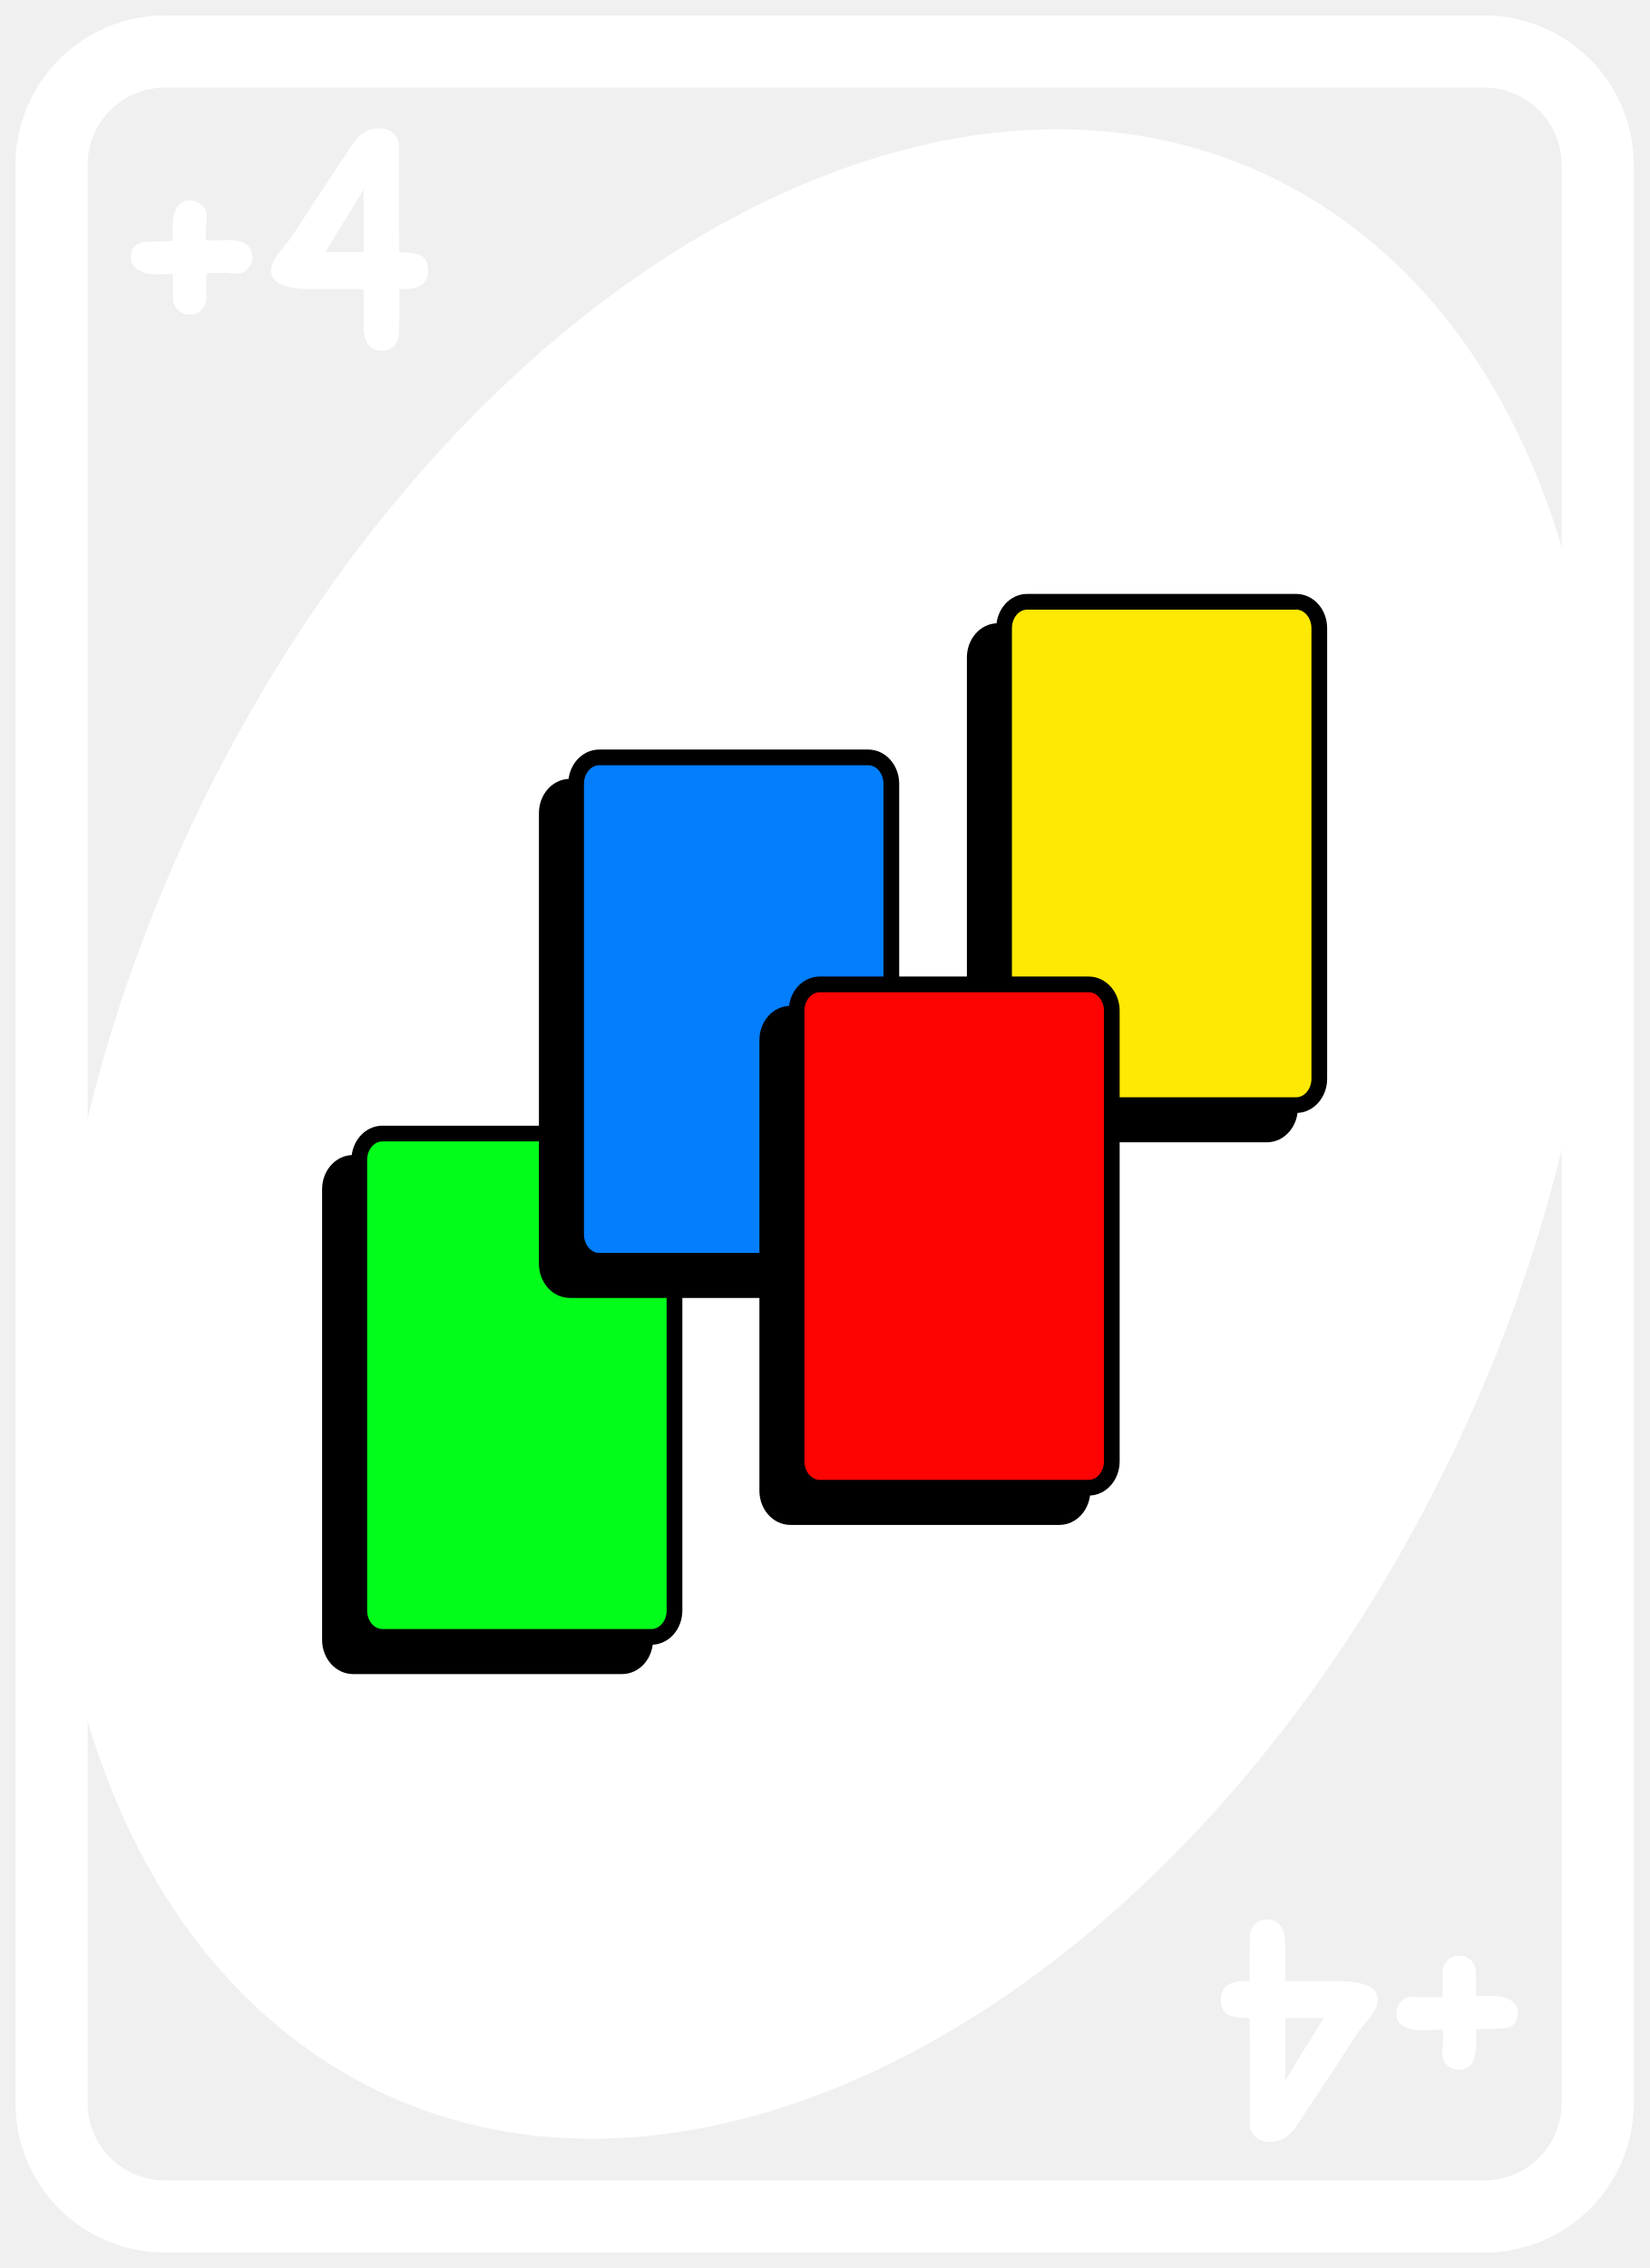
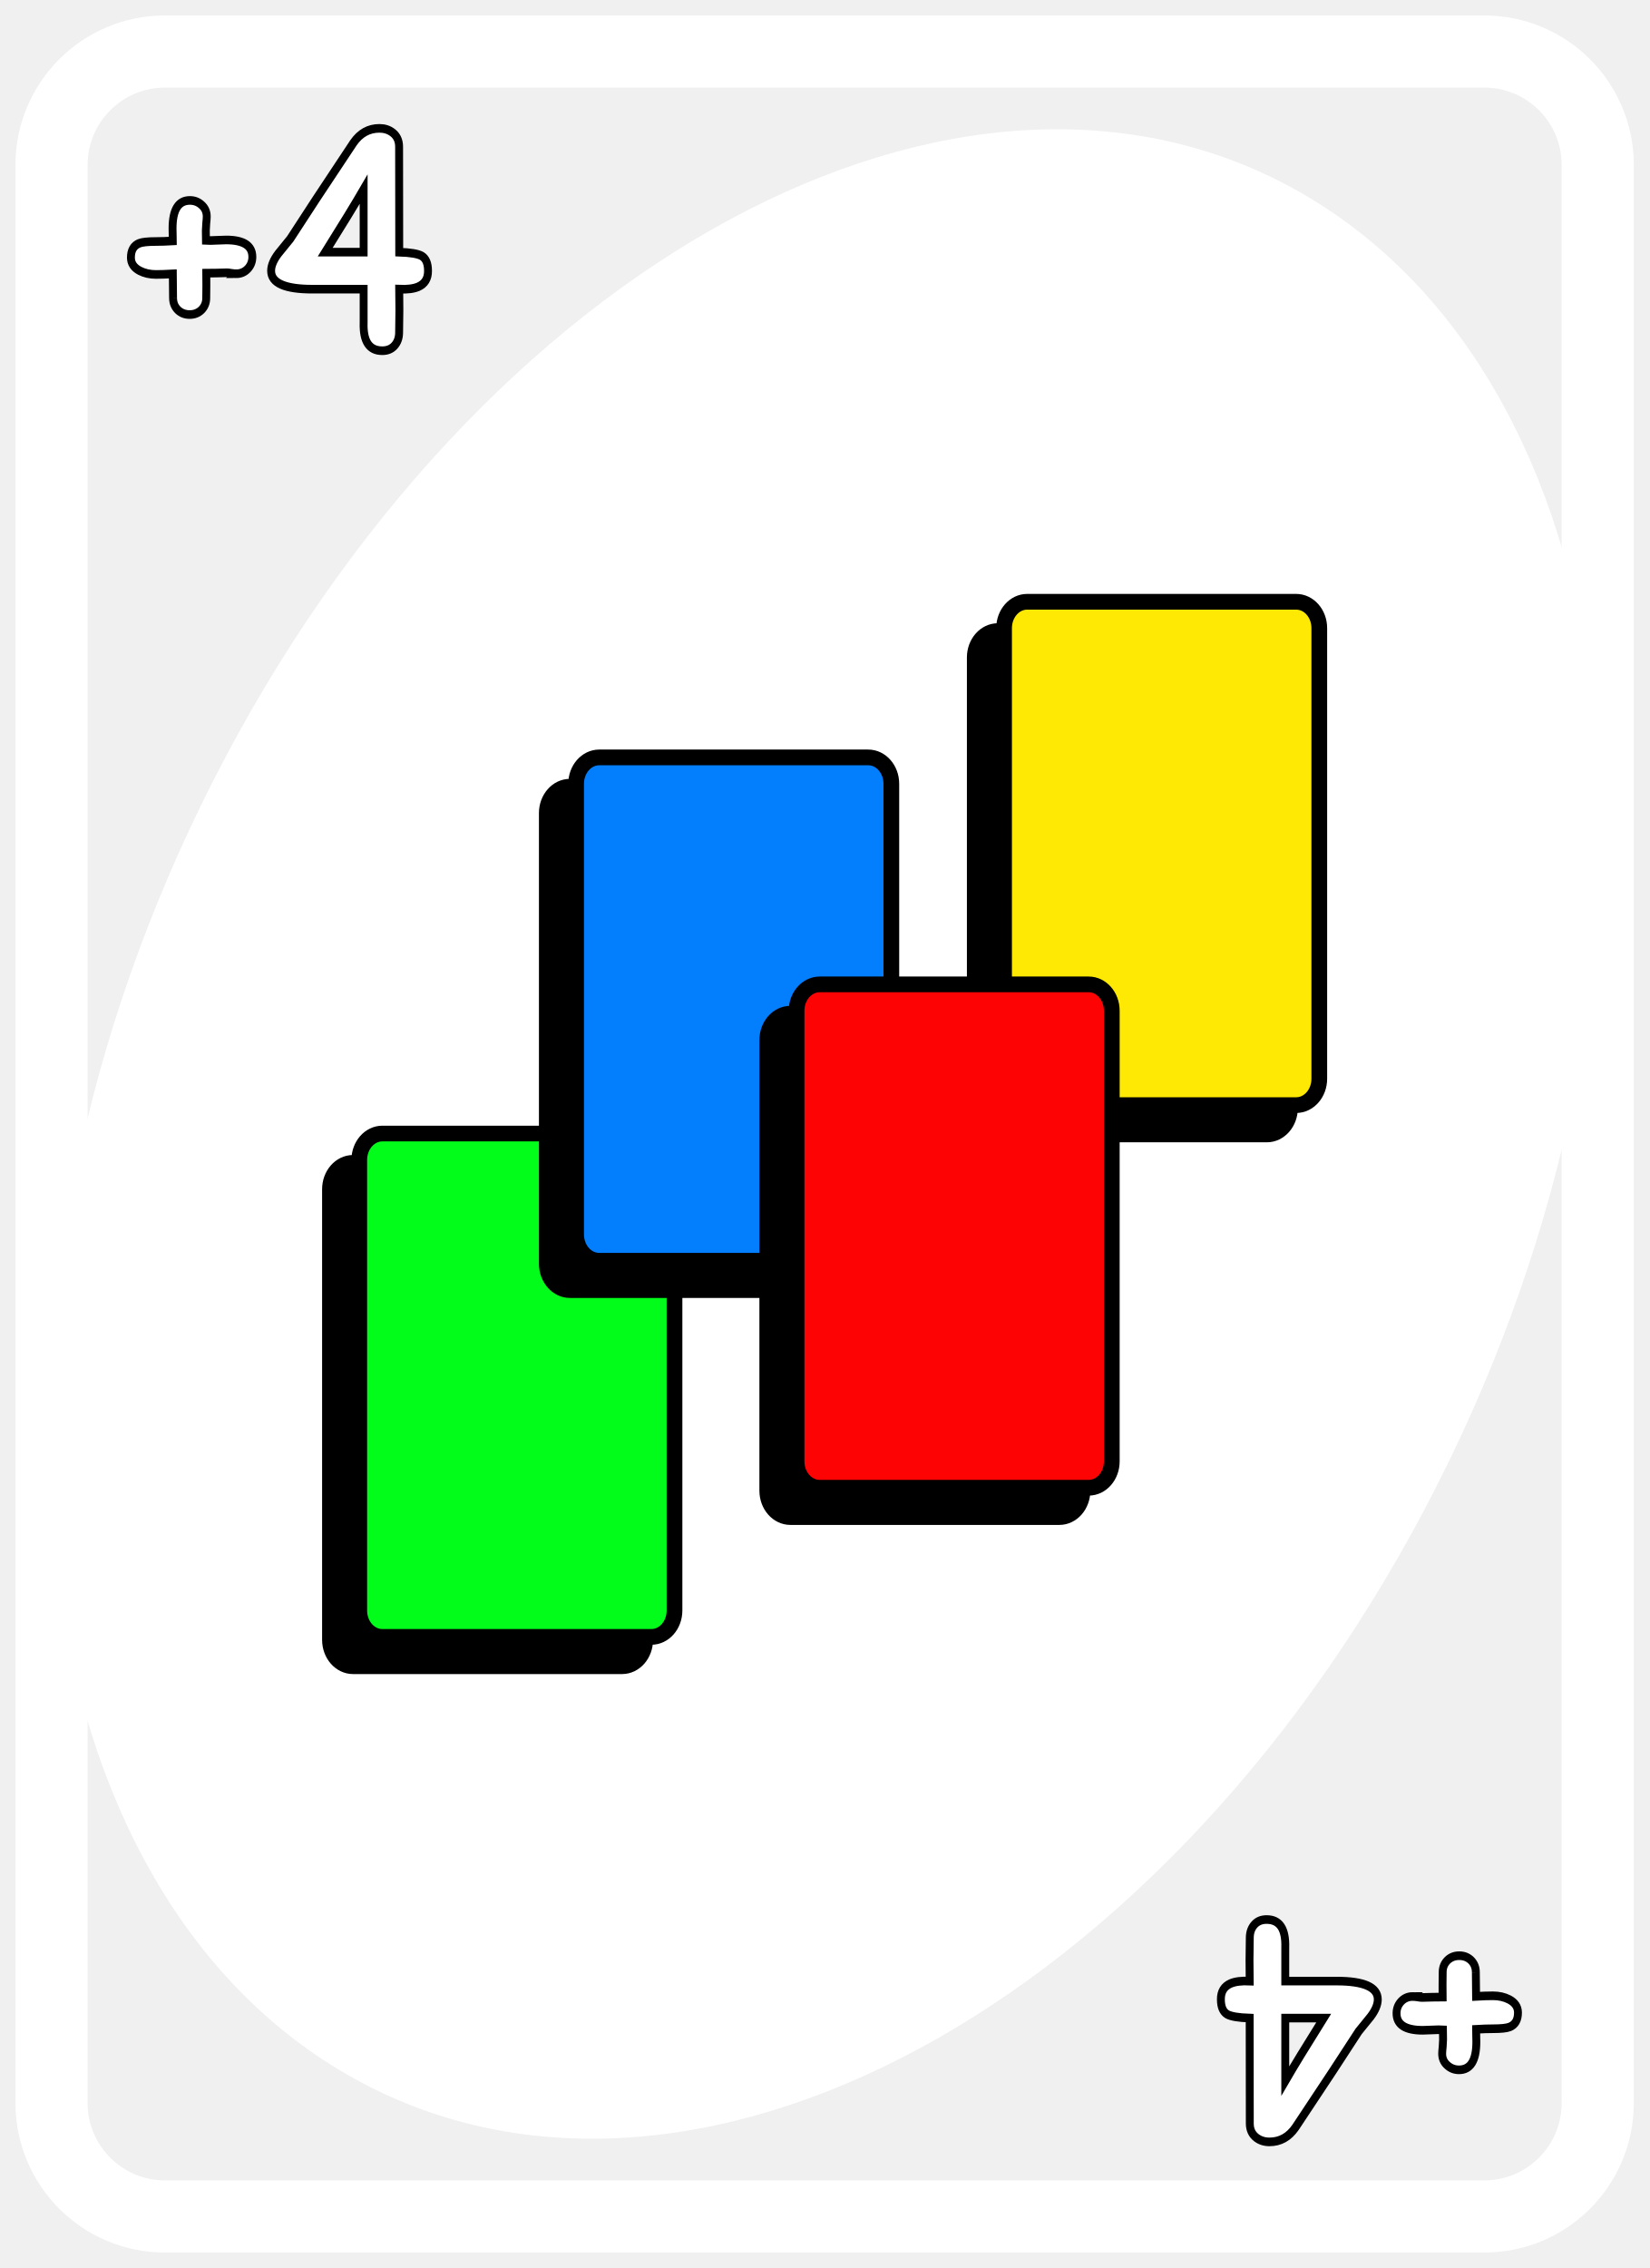
<svg xmlns="http://www.w3.org/2000/svg" width="800" height="1100" viewBox="0 0 211.667 291.042" version="1.1" id="svg1">
  <defs id="defs1">
    <rect x="269.328" y="465.552" width="378.983" height="584.826" id="rect5" />
    <rect x="119.274" y="323.193" width="492.485" height="238.547" id="rect2" />
    <rect x="119.274" y="323.193" width="492.485" height="238.547" id="rect3" />
    <rect x="119.274" y="323.193" width="492.485" height="238.547" id="rect2-1" />
    <rect x="119.274" y="323.193" width="492.485" height="238.547" id="rect3-5" />
    <rect x="119.274" y="323.193" width="492.485" height="238.547" id="rect4" />
    <rect x="269.328" y="465.552" width="378.983" height="584.826" id="rect5-0" />
    <rect x="269.328" y="465.552" width="378.983" height="584.826" id="rect6" />
  </defs>
  <ellipse style="display:inline;fill:#ffffff;fill-opacity:1;stroke:#ffffff;stroke-width:2.29;stroke-dasharray:none;stroke-opacity:1" id="path1" ry="134.068" rx="89.692" cy="64.942" cx="153.755" transform="matrix(0.8465243,0.5323501,-0.4683314,0.8835528,6.090024,6.289888)" />
  <g id="layer1" style="display:inline" transform="translate(6.614585,6.614585)">
    <rect style="fill:#000000;fill-opacity:0;stroke:#ffffff;stroke-width:9.26;stroke-dasharray:none;stroke-opacity:1" id="rect16" width="198.438" height="277.812" x="0" y="2.3925306e-14" rx="14.552" ry="14.552" />
  </g>
  <g id="layer3" transform="translate(7.264138,14.76449)" style="display:inline">
-     <path d="m 341.988,558.142 q -0.884,0 -2.653,-0.221 -1.695,-0.295 -2.653,-0.295 -1.99,0 -5.895,0.147 -3.832,0.074 -5.895,0.074 0.074,2.506 0,6.559 -0.074,5.158 -0.074,6.485 0,3.758 -2.727,6.264 -2.727,2.432 -6.78,2.432 -4.053,0 -6.78,-2.432 -2.727,-2.506 -2.727,-6.264 0,0.958 -0.147,-12.675 -5.527,0.295 -9.654,0.295 -5.232,0 -9.285,-1.916 -5.085,-2.432 -5.085,-6.927 0,-5.748 4.716,-7.517 2.579,-0.958 9.654,-0.958 4.2,0 9.654,-0.295 0,-0.737 -0.074,-2.948 -0.074,-2.211 -0.074,-3.611 0,-14.738 9.948,-14.738 3.906,0 6.78,2.432 2.874,2.358 2.874,6.043 0,1.179 -0.295,3.685 -0.221,2.432 -0.221,3.685 l 0.074,5.158 q 1.695,0.074 2.579,0.074 1.474,0 4.422,-0.147 3.021,-0.147 4.569,-0.147 15.033,0 15.033,8.917 0,3.537 -2.506,6.116 -2.727,2.727 -6.78,2.727 z m 73.102,8.106 h -29.403 q -23.655,0 -23.655,-9.654 0,-4.053 4.127,-9.064 3.39,-3.832 6.853,-7.738 11.864,-16.949 36.183,-50.405 5.748,-7.664 14.959,-7.664 4.348,0 7.517,2.211 3.758,2.653 3.758,7.443 l 0.074,55.416 q 9.654,0.295 12.896,1.99 3.611,1.99 3.611,7.811 0.074,6.116 -5.601,8.401 -3.979,1.548 -10.906,1.253 0.221,10.612 -0.074,22.992 -0.074,4.053 -2.653,6.706 -2.579,2.653 -7.001,2.653 -11.201,0 -10.685,-14.738 z m 0,-52.542 q -7.148,11.275 -22.034,33.088 h 22.034 z" id="text1-1" style="font-weight:bold;font-size:150.921px;font-family:'Comic Sans MS';-inkscape-font-specification:'Comic Sans MS, Bold';white-space:pre;fill:#ffffff;stroke:#ffffff;stroke-width:0" transform="matrix(0.2237956,0,0,0.2441468,-53.48998,-115.9044)" aria-label="+4" />
-     <path d="m 341.988,558.142 q -0.884,0 -2.653,-0.221 -1.695,-0.295 -2.653,-0.295 -1.99,0 -5.895,0.147 -3.832,0.074 -5.895,0.074 0.074,2.506 0,6.559 -0.074,5.158 -0.074,6.485 0,3.758 -2.727,6.264 -2.727,2.432 -6.78,2.432 -4.053,0 -6.78,-2.432 -2.727,-2.506 -2.727,-6.264 0,0.958 -0.147,-12.675 -5.527,0.295 -9.654,0.295 -5.232,0 -9.285,-1.916 -5.085,-2.432 -5.085,-6.927 0,-5.748 4.716,-7.517 2.579,-0.958 9.654,-0.958 4.2,0 9.654,-0.295 0,-0.737 -0.074,-2.948 -0.074,-2.211 -0.074,-3.611 0,-14.738 9.948,-14.738 3.906,0 6.78,2.432 2.874,2.358 2.874,6.043 0,1.179 -0.295,3.685 -0.221,2.432 -0.221,3.685 l 0.074,5.158 q 1.695,0.074 2.579,0.074 1.474,0 4.422,-0.147 3.021,-0.147 4.569,-0.147 15.033,0 15.033,8.917 0,3.537 -2.506,6.116 -2.727,2.727 -6.78,2.727 z m 73.102,8.106 h -29.403 q -23.655,0 -23.655,-9.654 0,-4.053 4.127,-9.064 3.39,-3.832 6.853,-7.738 11.864,-16.949 36.183,-50.405 5.748,-7.664 14.959,-7.664 4.348,0 7.517,2.211 3.758,2.653 3.758,7.443 l 0.074,55.416 q 9.654,0.295 12.896,1.99 3.611,1.99 3.611,7.811 0.074,6.116 -5.601,8.401 -3.979,1.548 -10.906,1.253 0.221,10.612 -0.074,22.992 -0.074,4.053 -2.653,6.706 -2.579,2.653 -7.001,2.653 -11.201,0 -10.685,-14.738 z m 0,-52.542 q -7.148,11.275 -22.034,33.088 h 22.034 z" id="text6" style="font-weight:bold;font-size:150.921px;font-family:'Comic Sans MS';-inkscape-font-specification:'Comic Sans MS, Bold';white-space:pre;fill:#ffffff;stroke:#ffffff;stroke-width:0" transform="matrix(-0.2237956,0,0,-0.2441468,250.5832,377.7057)" aria-label="+4" />
+     <path d="m 341.988,558.142 q -0.884,0 -2.653,-0.221 -1.695,-0.295 -2.653,-0.295 -1.99,0 -5.895,0.147 -3.832,0.074 -5.895,0.074 0.074,2.506 0,6.559 -0.074,5.158 -0.074,6.485 0,3.758 -2.727,6.264 -2.727,2.432 -6.78,2.432 -4.053,0 -6.78,-2.432 -2.727,-2.506 -2.727,-6.264 0,0.958 -0.147,-12.675 -5.527,0.295 -9.654,0.295 -5.232,0 -9.285,-1.916 -5.085,-2.432 -5.085,-6.927 0,-5.748 4.716,-7.517 2.579,-0.958 9.654,-0.958 4.2,0 9.654,-0.295 0,-0.737 -0.074,-2.948 -0.074,-2.211 -0.074,-3.611 0,-14.738 9.948,-14.738 3.906,0 6.78,2.432 2.874,2.358 2.874,6.043 0,1.179 -0.295,3.685 -0.221,2.432 -0.221,3.685 l 0.074,5.158 q 1.695,0.074 2.579,0.074 1.474,0 4.422,-0.147 3.021,-0.147 4.569,-0.147 15.033,0 15.033,8.917 0,3.537 -2.506,6.116 -2.727,2.727 -6.78,2.727 z m 73.102,8.106 h -29.403 q -23.655,0 -23.655,-9.654 0,-4.053 4.127,-9.064 3.39,-3.832 6.853,-7.738 11.864,-16.949 36.183,-50.405 5.748,-7.664 14.959,-7.664 4.348,0 7.517,2.211 3.758,2.653 3.758,7.443 l 0.074,55.416 q 9.654,0.295 12.896,1.99 3.611,1.99 3.611,7.811 0.074,6.116 -5.601,8.401 -3.979,1.548 -10.906,1.253 0.221,10.612 -0.074,22.992 -0.074,4.053 -2.653,6.706 -2.579,2.653 -7.001,2.653 -11.201,0 -10.685,-14.738 z m 0,-52.542 q -7.148,11.275 -22.034,33.088 h 22.034 z" id="text1-1" style="font-weight:bold;font-size:150.921px;font-family:'Comic Sans MS';-inkscape-font-specification:'Comic Sans MS, Bold';white-space:pre;fill:#ffffff;stroke:#000000;stroke-width:4.528;stroke-opacity:1;stroke-dasharray:none;stroke-linecap:butt" transform="matrix(0.2237956,0,0,0.2441468,-53.48998,-115.9044)" aria-label="+4" />
+     <path d="m 341.988,558.142 q -0.884,0 -2.653,-0.221 -1.695,-0.295 -2.653,-0.295 -1.99,0 -5.895,0.147 -3.832,0.074 -5.895,0.074 0.074,2.506 0,6.559 -0.074,5.158 -0.074,6.485 0,3.758 -2.727,6.264 -2.727,2.432 -6.78,2.432 -4.053,0 -6.78,-2.432 -2.727,-2.506 -2.727,-6.264 0,0.958 -0.147,-12.675 -5.527,0.295 -9.654,0.295 -5.232,0 -9.285,-1.916 -5.085,-2.432 -5.085,-6.927 0,-5.748 4.716,-7.517 2.579,-0.958 9.654,-0.958 4.2,0 9.654,-0.295 0,-0.737 -0.074,-2.948 -0.074,-2.211 -0.074,-3.611 0,-14.738 9.948,-14.738 3.906,0 6.78,2.432 2.874,2.358 2.874,6.043 0,1.179 -0.295,3.685 -0.221,2.432 -0.221,3.685 l 0.074,5.158 q 1.695,0.074 2.579,0.074 1.474,0 4.422,-0.147 3.021,-0.147 4.569,-0.147 15.033,0 15.033,8.917 0,3.537 -2.506,6.116 -2.727,2.727 -6.78,2.727 z m 73.102,8.106 h -29.403 q -23.655,0 -23.655,-9.654 0,-4.053 4.127,-9.064 3.39,-3.832 6.853,-7.738 11.864,-16.949 36.183,-50.405 5.748,-7.664 14.959,-7.664 4.348,0 7.517,2.211 3.758,2.653 3.758,7.443 l 0.074,55.416 q 9.654,0.295 12.896,1.99 3.611,1.99 3.611,7.811 0.074,6.116 -5.601,8.401 -3.979,1.548 -10.906,1.253 0.221,10.612 -0.074,22.992 -0.074,4.053 -2.653,6.706 -2.579,2.653 -7.001,2.653 -11.201,0 -10.685,-14.738 z m 0,-52.542 q -7.148,11.275 -22.034,33.088 h 22.034 z" id="text6" style="font-weight:bold;font-size:150.921px;font-family:'Comic Sans MS';-inkscape-font-specification:'Comic Sans MS, Bold';white-space:pre;fill:#ffffff;stroke:#000000;stroke-width:4.528;stroke-opacity:1;stroke-dasharray:none;stroke-linecap:butt" transform="matrix(-0.2237956,0,0,-0.2441468,250.5832,377.7057)" aria-label="+4" />
  </g>
  <g id="layer7" transform="matrix(1.156097,0,0,1.156097,-27.5629,1.103339)">
    <g id="g25" transform="translate(-138.5247,80.62108)">
      <rect style="display:inline;fill:#000000;fill-opacity:1;stroke:#000000;stroke-width:1.744;stroke-dasharray:none;stroke-opacity:1" id="rect24" width="34.994" height="55.872" x="198.995" y="47.501" rx="2.566" ry="2.927" />
      <rect style="display:inline;fill:#03fd1b;fill-opacity:1;stroke:#000000;stroke-width:1.744;stroke-dasharray:none;stroke-opacity:1" id="rect25" width="34.994" height="55.872" x="202.25" y="44.247" rx="2.566" ry="2.927" />
    </g>
    <g id="g23" transform="translate(6.838395,-0.7198305)">
      <rect style="display:inline;fill:#000000;fill-opacity:1;stroke:#000000;stroke-width:1.744;stroke-dasharray:none;stroke-opacity:1" id="rect22" width="34.994" height="55.872" x="125.213" y="69.816" rx="2.566" ry="2.927" />
      <rect style="display:inline;fill:#fde903;fill-opacity:1;stroke:#000000;stroke-width:1.744;stroke-dasharray:none;stroke-opacity:1" id="rect23" width="34.994" height="55.872" x="128.467" y="66.561" rx="2.566" ry="2.927" />
    </g>
    <g id="g21" transform="translate(-20.51519,57.58649)">
      <rect style="display:inline;fill:#000000;fill-opacity:1;stroke:#000000;stroke-width:1.744;stroke-dasharray:none;stroke-opacity:1" id="rect20" width="34.994" height="55.872" x="105.057" y="28.785" rx="2.566" ry="2.927" />
      <rect style="display:inline;fill:#037efd;fill-opacity:1;stroke:#000000;stroke-width:1.744;stroke-dasharray:none;stroke-opacity:1" id="rect21" width="34.994" height="55.872" x="108.312" y="25.531" rx="2.566" ry="2.927" />
    </g>
    <g id="layer6" transform="translate(86.73964,-42.47003)">
      <rect style="display:inline;fill:#000000;fill-opacity:1;stroke:#000000;stroke-width:1.744;stroke-dasharray:none;stroke-opacity:1" id="rect1" width="34.994" height="55.872" x="22.277" y="154.036" rx="2.566" ry="2.927" />
      <rect style="display:inline;fill:#fd0303;fill-opacity:1;stroke:#000000;stroke-width:1.744;stroke-dasharray:none;stroke-opacity:1" id="rect19" width="34.994" height="55.872" x="25.531" y="150.782" rx="2.566" ry="2.927" />
    </g>
  </g>
</svg>
